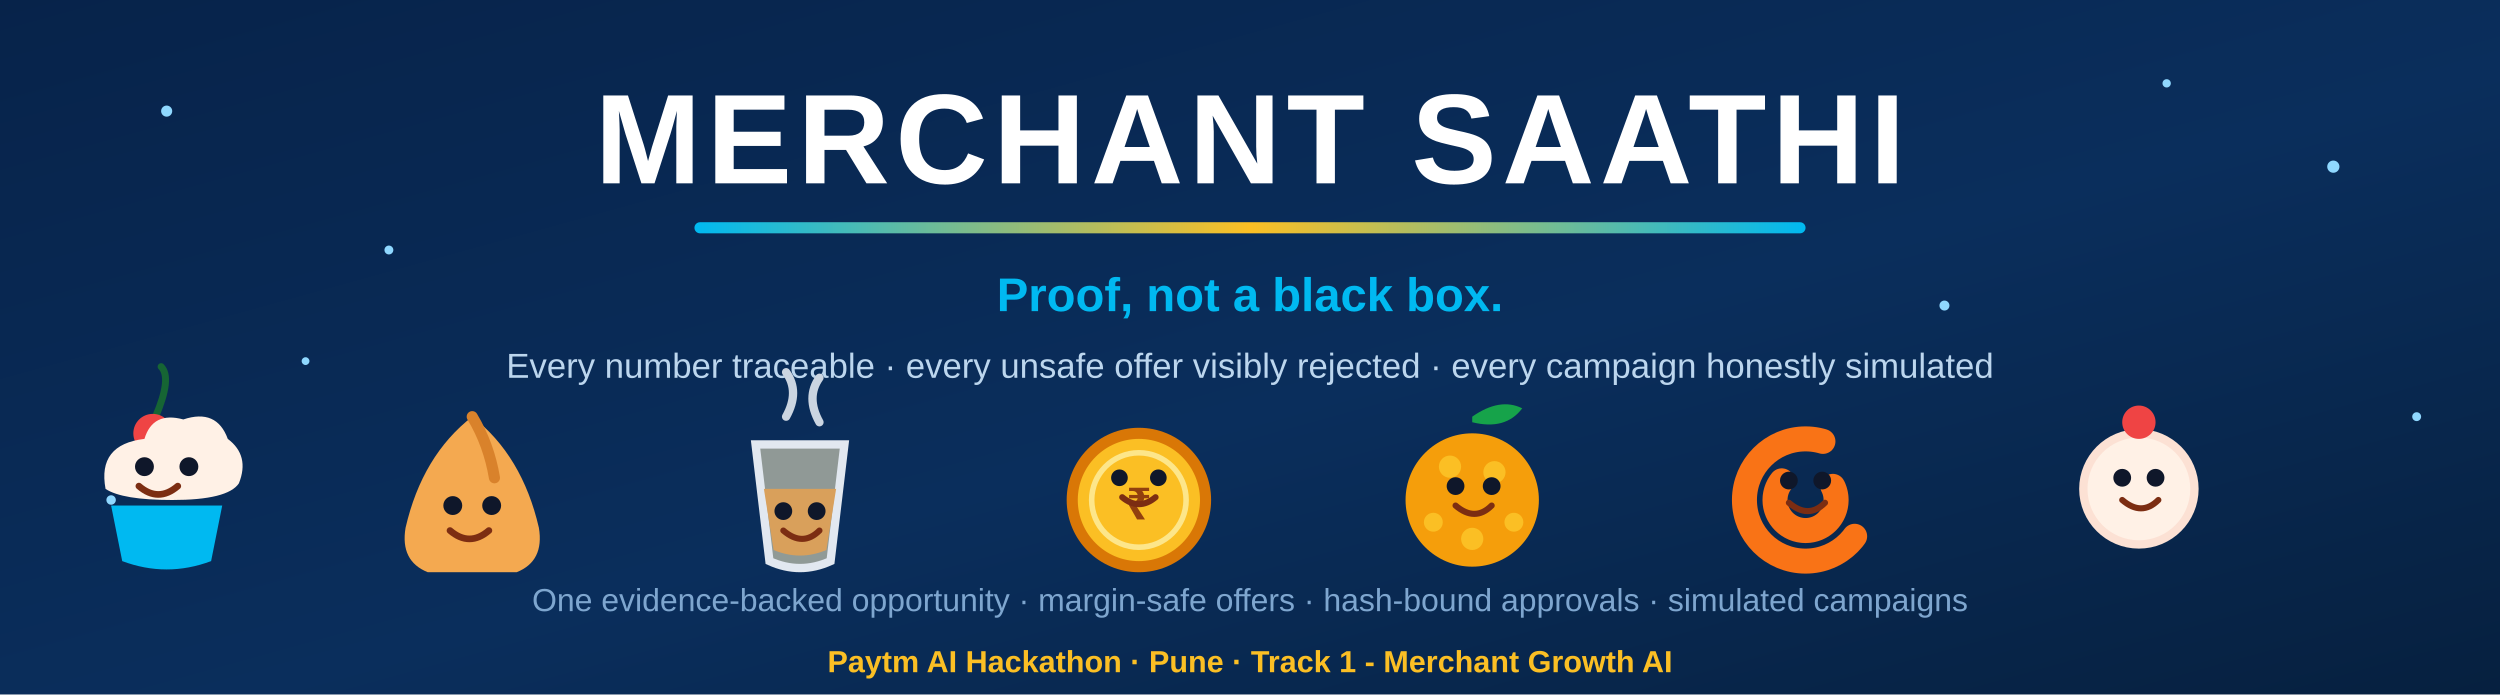
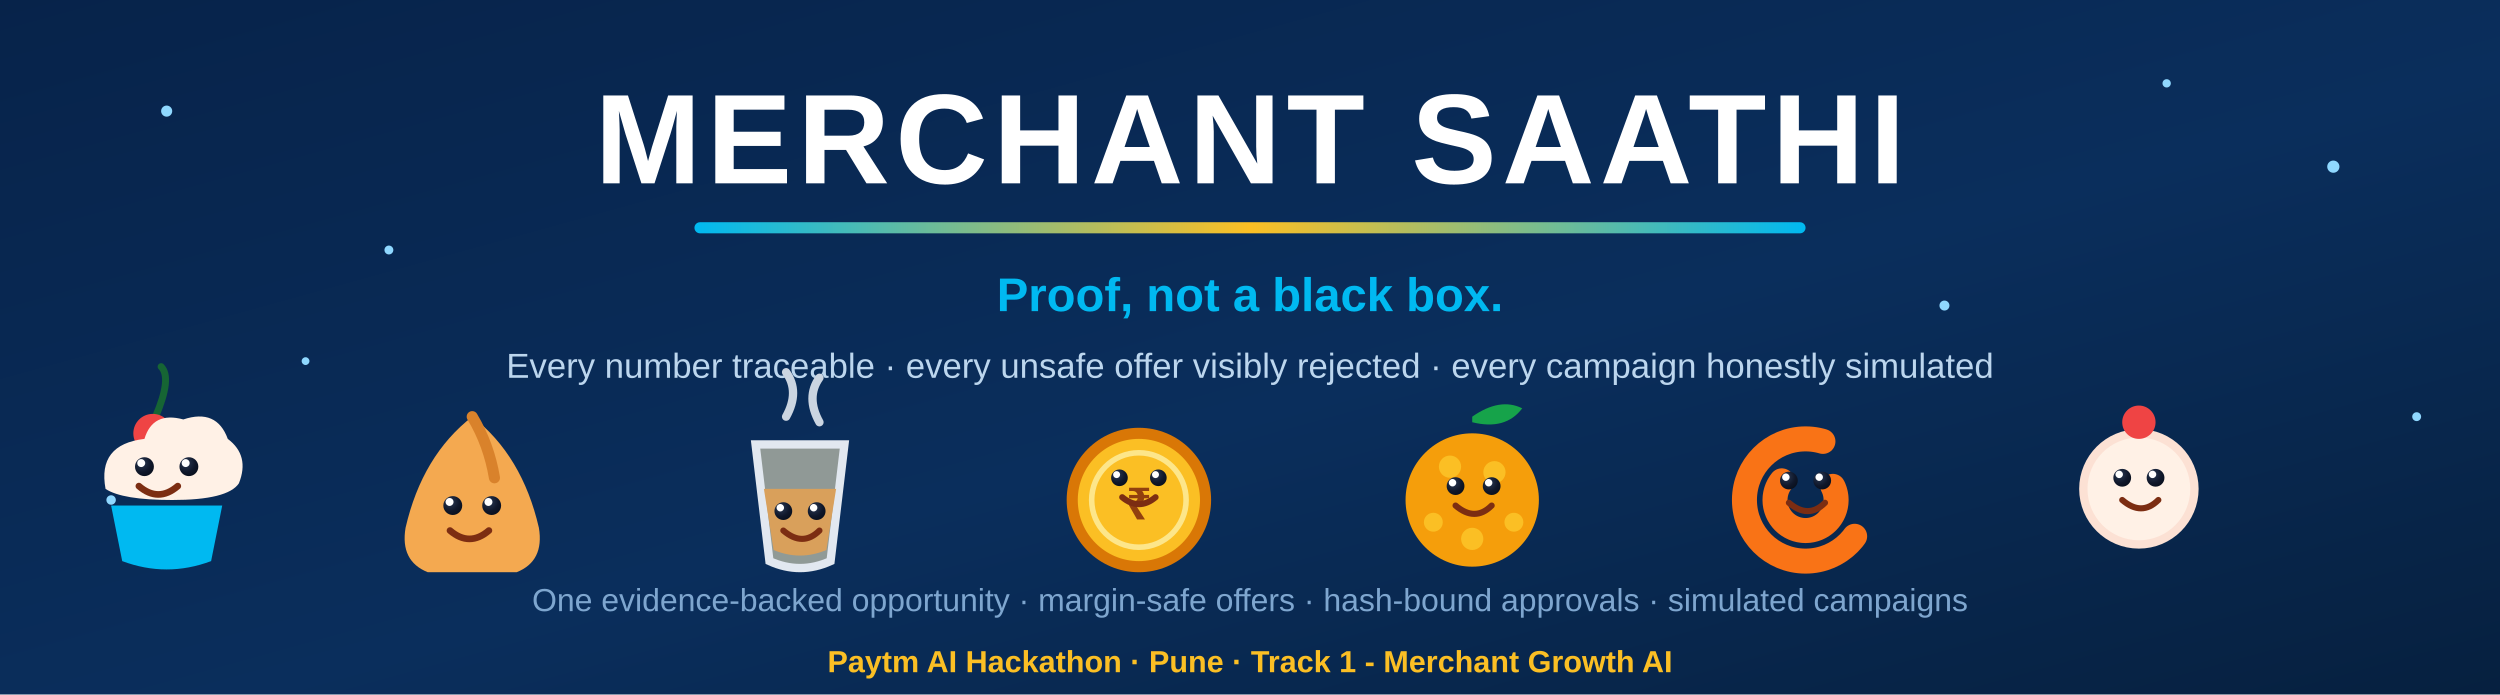
<svg xmlns="http://www.w3.org/2000/svg" viewBox="0 0 900 250" width="900" height="250" role="img" aria-label="Merchant Saathi - evidence backed AI growth partner for small merchants">
  <defs>
+     <radialGradient id="eyeGloss" cx="0.35" cy="0.3" r="0.9">
+       <stop offset="0" stop-color="#2b3a55" />
+       <stop offset="0.55" stop-color="#0f172a" />
+       <stop offset="1" stop-color="#050b16" />
+     </radialGradient>
+     <radialGradient id="cheekGloss" cx="0.5" cy="0.5" r="0.5">
+       <stop offset="0" stop-color="#fda4af" stop-opacity="0.95" />
+       <stop offset="1" stop-color="#fda4af" stop-opacity="0" />
+     </radialGradient>
    <linearGradient id="bg" x1="0" y1="0" x2="1" y2="1">
      <stop offset="0" stop-color="#07234a">
        <animate attributeName="stop-color" values="#07234a;#0a2e5c;#07234a" dur="6s" repeatCount="indefinite" />
      </stop>
      <stop offset="0.55" stop-color="#0a2e5c">
        <animate attributeName="stop-color" values="#0a2e5c;#123d7c;#0a2e5c" dur="6s" repeatCount="indefinite" />
      </stop>
      <stop offset="1" stop-color="#06203f">
        <animate attributeName="stop-color" values="#06203f;#0a3560;#06203f" dur="6s" repeatCount="indefinite" />
      </stop>
    </linearGradient>
    <linearGradient id="shine" x1="0" y1="0" x2="1" y2="0">
      <stop offset="0" stop-color="#ffffff" stop-opacity="0" />
      <stop offset="0.5" stop-color="#ffffff" stop-opacity="0.10" />
      <stop offset="1" stop-color="#ffffff" stop-opacity="0" />
    </linearGradient>
    <linearGradient id="accentline" x1="0" y1="0" x2="1" y2="0">
      <stop offset="0" stop-color="#00b9f1" />
      <stop offset="0.5" stop-color="#fbbf24" />
      <stop offset="1" stop-color="#00b9f1" />
    </linearGradient>
  </defs>
  <rect width="900" height="250" fill="url(#bg)" />
  <rect class="sweep" x="-320" y="0" width="300" height="250" fill="url(#shine)" transform="skewX(-18)" />
  <g fill="#8fd8ff">
    <circle cx="60" cy="40" r="2" class="tw tw1" />
    <circle cx="140" cy="90" r="1.6" class="tw tw2" />
    <circle cx="840" cy="60" r="2.2" class="tw tw3" />
    <circle cx="780" cy="30" r="1.5" class="tw tw4" />
    <circle cx="700" cy="110" r="1.8" class="tw tw2" />
    <circle cx="870" cy="150" r="1.6" class="tw tw1" />
    <circle cx="40" cy="180" r="1.7" class="tw tw3" />
    <circle cx="110" cy="130" r="1.4" class="tw tw4" />
  </g>
  <text x="450" y="66" text-anchor="middle" font-family="Segoe UI, Arial, sans-serif" font-size="46" font-weight="800" fill="#ffffff" letter-spacing="2" class="titleGlow">MERCHANT SAATHI</text>
  <rect x="250" y="80" width="400" height="4" rx="2" fill="url(#accentline)">
    <animate attributeName="width" values="0;400;400" dur="2.4s" fill="freeze" calcMode="spline" keyTimes="0;0.7;1" keySplines="0.22 1 0.36 1;0 0 1 1" />
  </rect>
  <text x="450" y="112" text-anchor="middle" font-family="Segoe UI, Arial, sans-serif" font-size="17" font-weight="700" fill="#00b9f1" class="pulseSoft">Proof, not a black box.</text>
  <text x="450" y="136" text-anchor="middle" font-family="Segoe UI, Arial, sans-serif" font-size="12.5" fill="#bcd6ee">Every number traceable · every unsafe offer visibly rejected · every campaign honestly simulated</text>
  <g transform="translate(0 54)">
    <g class="m m1">
      <path d="M56 96 q6-14 2-18" stroke="#166534" stroke-width="2.5" fill="none" stroke-linecap="round" />
      <circle cx="55" cy="102" r="7" fill="#ef4444" />
      <path d="M38 122 Q35 106 52 104 Q55 94 66 97 Q78 93 82 104 Q90 110 86 120 Q82 126 62 126 Q44 126 38 122 Z" fill="#fff1e6" />
      <path d="M40 128 L44 148 Q60 154 76 148 L80 128 Z" fill="#00b9f1" />
-       <circle cx="52" cy="114" r="3.4" fill="#0f172a" />
-       <circle cx="68" cy="114" r="3.4" fill="#0f172a" />
+       <circle cx="52" cy="114" r="3.4" fill="url(#eyeGloss)" />
+       <circle class="shine" cx="50.84" cy="112.71" r="1.43" fill="#fff" />
+       <circle cx="68" cy="114" r="3.4" fill="url(#eyeGloss)" />
+       <circle class="shine" cx="66.84" cy="112.71" r="1.43" fill="#fff" />
      <path d="M55 121 q7 6 14 0" stroke="#7c2d12" stroke-width="2.4" fill="none" stroke-linecap="round" transform="translate(-5 0)" />
    </g>
    <g class="m m2">
      <path d="M170 96 Q188 110 194 136 Q196 148 186 152 L154 152 Q144 148 146 136 Q152 110 170 96 Z" fill="#f4a950" />
      <path d="M170 96 Q176 106 178 118" stroke="#d9822b" stroke-width="4" fill="none" stroke-linecap="round" />
-       <circle cx="163" cy="128" r="3.4" fill="#0f172a" />
-       <circle cx="177" cy="128" r="3.4" fill="#0f172a" />
+       <circle cx="163" cy="128" r="3.4" fill="url(#eyeGloss)" />
+       <circle class="shine" cx="161.84" cy="126.71" r="1.43" fill="#fff" />
+       <circle cx="177" cy="128" r="3.4" fill="url(#eyeGloss)" />
+       <circle class="shine" cx="175.84" cy="126.71" r="1.43" fill="#fff" />
      <path d="M164 137 q7 6 14 0" stroke="#7c2d12" stroke-width="2.4" fill="none" stroke-linecap="round" transform="translate(-2 0)" />
    </g>
    <g class="m m3">
      <path d="M272 106 L277 148 Q288 153 299 148 L304 106 Z" fill="#fef3c7" opacity="0.55" />
      <path d="M272 106 L277 148 Q288 153 299 148 L304 106 Z" fill="none" stroke="#e2e8f0" stroke-width="3" />
      <path d="M275 122 L278.5 144 Q288 148 297.5 144 L301 122 Z" fill="#d9a05b" />
      <path d="M283 96 q5-9 0-16" stroke="#cbd5e1" stroke-width="3" fill="none" stroke-linecap="round" />
      <path d="M295 98 q-5-9 0-16" stroke="#cbd5e1" stroke-width="3" fill="none" stroke-linecap="round" />
-       <circle cx="282" cy="130" r="3.2" fill="#0f172a" />
-       <circle cx="294" cy="130" r="3.2" fill="#0f172a" />
+       <circle cx="282" cy="130" r="3.2" fill="url(#eyeGloss)" />
+       <circle class="shine" cx="280.91" cy="128.78" r="1.34" fill="#fff" />
+       <circle cx="294" cy="130" r="3.2" fill="url(#eyeGloss)" />
+       <circle class="shine" cx="292.91" cy="128.78" r="1.34" fill="#fff" />
      <path d="M282 137 q7 6 13 0" stroke="#7c2d12" stroke-width="2.2" fill="none" stroke-linecap="round" />
    </g>
    <g class="m m4">
      <circle cx="410" cy="126" r="24" fill="#fbbf24" stroke="#d97706" stroke-width="4" />
      <circle cx="410" cy="126" r="17" fill="none" stroke="#fde68a" stroke-width="2" />
      <text x="410" y="133" text-anchor="middle" font-family="Segoe UI, Arial" font-size="16" font-weight="800" fill="#92400e">₹</text>
-       <circle cx="403" cy="118" r="3" fill="#0f172a" />
-       <circle cx="417" cy="118" r="3" fill="#0f172a" />
+       <circle cx="403" cy="118" r="3.0" fill="url(#eyeGloss)" />
+       <circle class="shine" cx="401.98" cy="116.86" r="1.26" fill="#fff" />
+       <circle cx="417" cy="118" r="3.0" fill="url(#eyeGloss)" />
+       <circle class="shine" cx="415.98" cy="116.86" r="1.26" fill="#fff" />
      <path d="M404 125 q6 5 12 0" stroke="#7c2d12" stroke-width="2.2" fill="none" stroke-linecap="round" />
    </g>
    <g class="m m5">
      <circle cx="530" cy="126" r="24" fill="#f59e0b" />
      <circle cx="522" cy="114" r="4" fill="#fbbf24" />
      <circle cx="538" cy="116" r="4" fill="#fbbf24" />
      <circle cx="530" cy="140" r="4" fill="#fbbf24" />
      <circle cx="516" cy="134" r="3.4" fill="#fbbf24" />
      <circle cx="545" cy="134" r="3.4" fill="#fbbf24" />
-       <circle cx="524" cy="121" r="3.2" fill="#0f172a" />
-       <circle cx="537" cy="121" r="3.2" fill="#0f172a" />
+       <circle cx="524" cy="121" r="3.2" fill="url(#eyeGloss)" />
+       <circle class="shine" cx="522.91" cy="119.78" r="1.34" fill="#fff" />
+       <circle cx="537" cy="121" r="3.2" fill="url(#eyeGloss)" />
+       <circle class="shine" cx="535.91" cy="119.78" r="1.34" fill="#fff" />
      <path d="M524 128 q7 6 13 0" stroke="#7c2d12" stroke-width="2.2" fill="none" stroke-linecap="round" />
      <path d="M530 96 q10-7 18-3 q-6 8 -18 5" fill="#16a34a" />
    </g>
    <g class="m m6">
      <g fill="none" stroke="#f97316" stroke-width="9" stroke-linecap="round">
        <circle cx="650" cy="126" r="22" stroke-dasharray="96 45" stroke-dashoffset="-14" />
        <circle cx="650" cy="126" r="11" stroke-dasharray="48 22" stroke-dashoffset="6" />
      </g>
-       <circle cx="644" cy="119" r="3.2" fill="#0f172a" />
-       <circle cx="656" cy="119" r="3.2" fill="#0f172a" />
+       <circle cx="644" cy="119" r="3.2" fill="url(#eyeGloss)" />
+       <circle class="shine" cx="642.91" cy="117.78" r="1.34" fill="#fff" />
+       <circle cx="656" cy="119" r="3.2" fill="url(#eyeGloss)" />
+       <circle class="shine" cx="654.91" cy="117.78" r="1.34" fill="#fff" />
      <path d="M644 127 q7 6 13 0" stroke="#7c2d12" stroke-width="2.2" fill="none" stroke-linecap="round" />
    </g>
    <g class="m m7">
      <circle cx="770" cy="122" r="20" fill="#fff1e6" stroke="#fce1d4" stroke-width="3" />
-       <circle cx="764" cy="118" r="3.2" fill="#0f172a" />
-       <circle cx="776" cy="118" r="3.2" fill="#0f172a" />
+       <circle cx="764" cy="118" r="3.2" fill="url(#eyeGloss)" />
+       <circle class="shine" cx="762.91" cy="116.78" r="1.34" fill="#fff" />
+       <circle cx="776" cy="118" r="3.2" fill="url(#eyeGloss)" />
+       <circle class="shine" cx="774.91" cy="116.78" r="1.34" fill="#fff" />
      <path d="M764 126 q7 6 13 0" stroke="#7c2d12" stroke-width="2.2" fill="none" stroke-linecap="round" />
      <circle cx="770" cy="98" r="6" fill="#ef4444" />
    </g>
  </g>
  <text x="450" y="220" text-anchor="middle" font-family="Segoe UI, Arial, sans-serif" font-size="11.5" fill="#7ea6cf">One evidence-backed opportunity · margin-safe offers · hash-bound approvals · simulated campaigns</text>
  <text x="450" y="242" text-anchor="middle" font-family="Segoe UI, Arial, sans-serif" font-size="11" font-weight="700" fill="#fbbf24" class="pulseSoft">Paytm AI Hackathon · Pune · Track 1 - Merchant Growth AI</text>
  <style>
    .sweep { animation: sweep 5.5s ease-in-out infinite; }
    @keyframes sweep { 0% { transform: translateX(-340px) skewX(-18deg); opacity: 0; } 15% { opacity: 1; } 55% { transform: translateX(950px) skewX(-18deg); opacity: 0; } 100% { transform: translateX(950px) skewX(-18deg); opacity: 0; } }
    .tw { animation: twinkle 2.6s ease-in-out infinite; transform-origin: center; }
    .tw1 { animation-delay: 0s; } .tw2 { animation-delay: 0.6s; } .tw3 { animation-delay: 1.2s; } .tw4 { animation-delay: 1.8s; }
    @keyframes twinkle { 0%, 100% { opacity: 0.25; } 50% { opacity: 1; } }
    .titleGlow { animation: glow 3.2s ease-in-out infinite; }
    @keyframes glow { 0%, 100% { opacity: 1; } 50% { opacity: 0.86; } }
    .pulseSoft { animation: soft 2.8s ease-in-out infinite; }
    @keyframes soft { 0%, 100% { opacity: 0.75; } 50% { opacity: 1; } }
    .m { transform-box: fill-box; transform-origin: center bottom; }
    .m1 { animation: hop 1.6s cubic-bezier(0.36,0.07,0.19,0.97) infinite; }
    .m2 { animation: hop 1.6s 0.22s cubic-bezier(0.36,0.07,0.19,0.97) infinite; }
    .m3 { animation: hop 1.6s 0.44s cubic-bezier(0.36,0.07,0.19,0.97) infinite; }
    .m4 { animation: hop 1.6s 0.66s cubic-bezier(0.36,0.07,0.19,0.97) infinite; }
    .m5 { animation: hop 1.6s 0.88s cubic-bezier(0.36,0.07,0.19,0.97) infinite; }
    .m6 { animation: hop 1.6s 1.1s cubic-bezier(0.36,0.07,0.19,0.97) infinite; }
    .m7 { animation: hop 1.6s 1.32s cubic-bezier(0.36,0.07,0.19,0.97) infinite; }
    @keyframes hop { 0%, 60%, 100% { transform: translateY(0) scale(1, 1); } 20% { transform: translateY(-14px) scale(0.96, 1.05); } 40% { transform: translateY(0) scale(1.04, 0.94); } 50% { transform: translateY(-5px) scale(1, 1); } }
+       .shine { animation: sparkle 3.4s ease-in-out infinite; }
+     @keyframes sparkle { 0%, 100% { opacity: 0.7; } 50% { opacity: 1; } }
  </style>
</svg>
